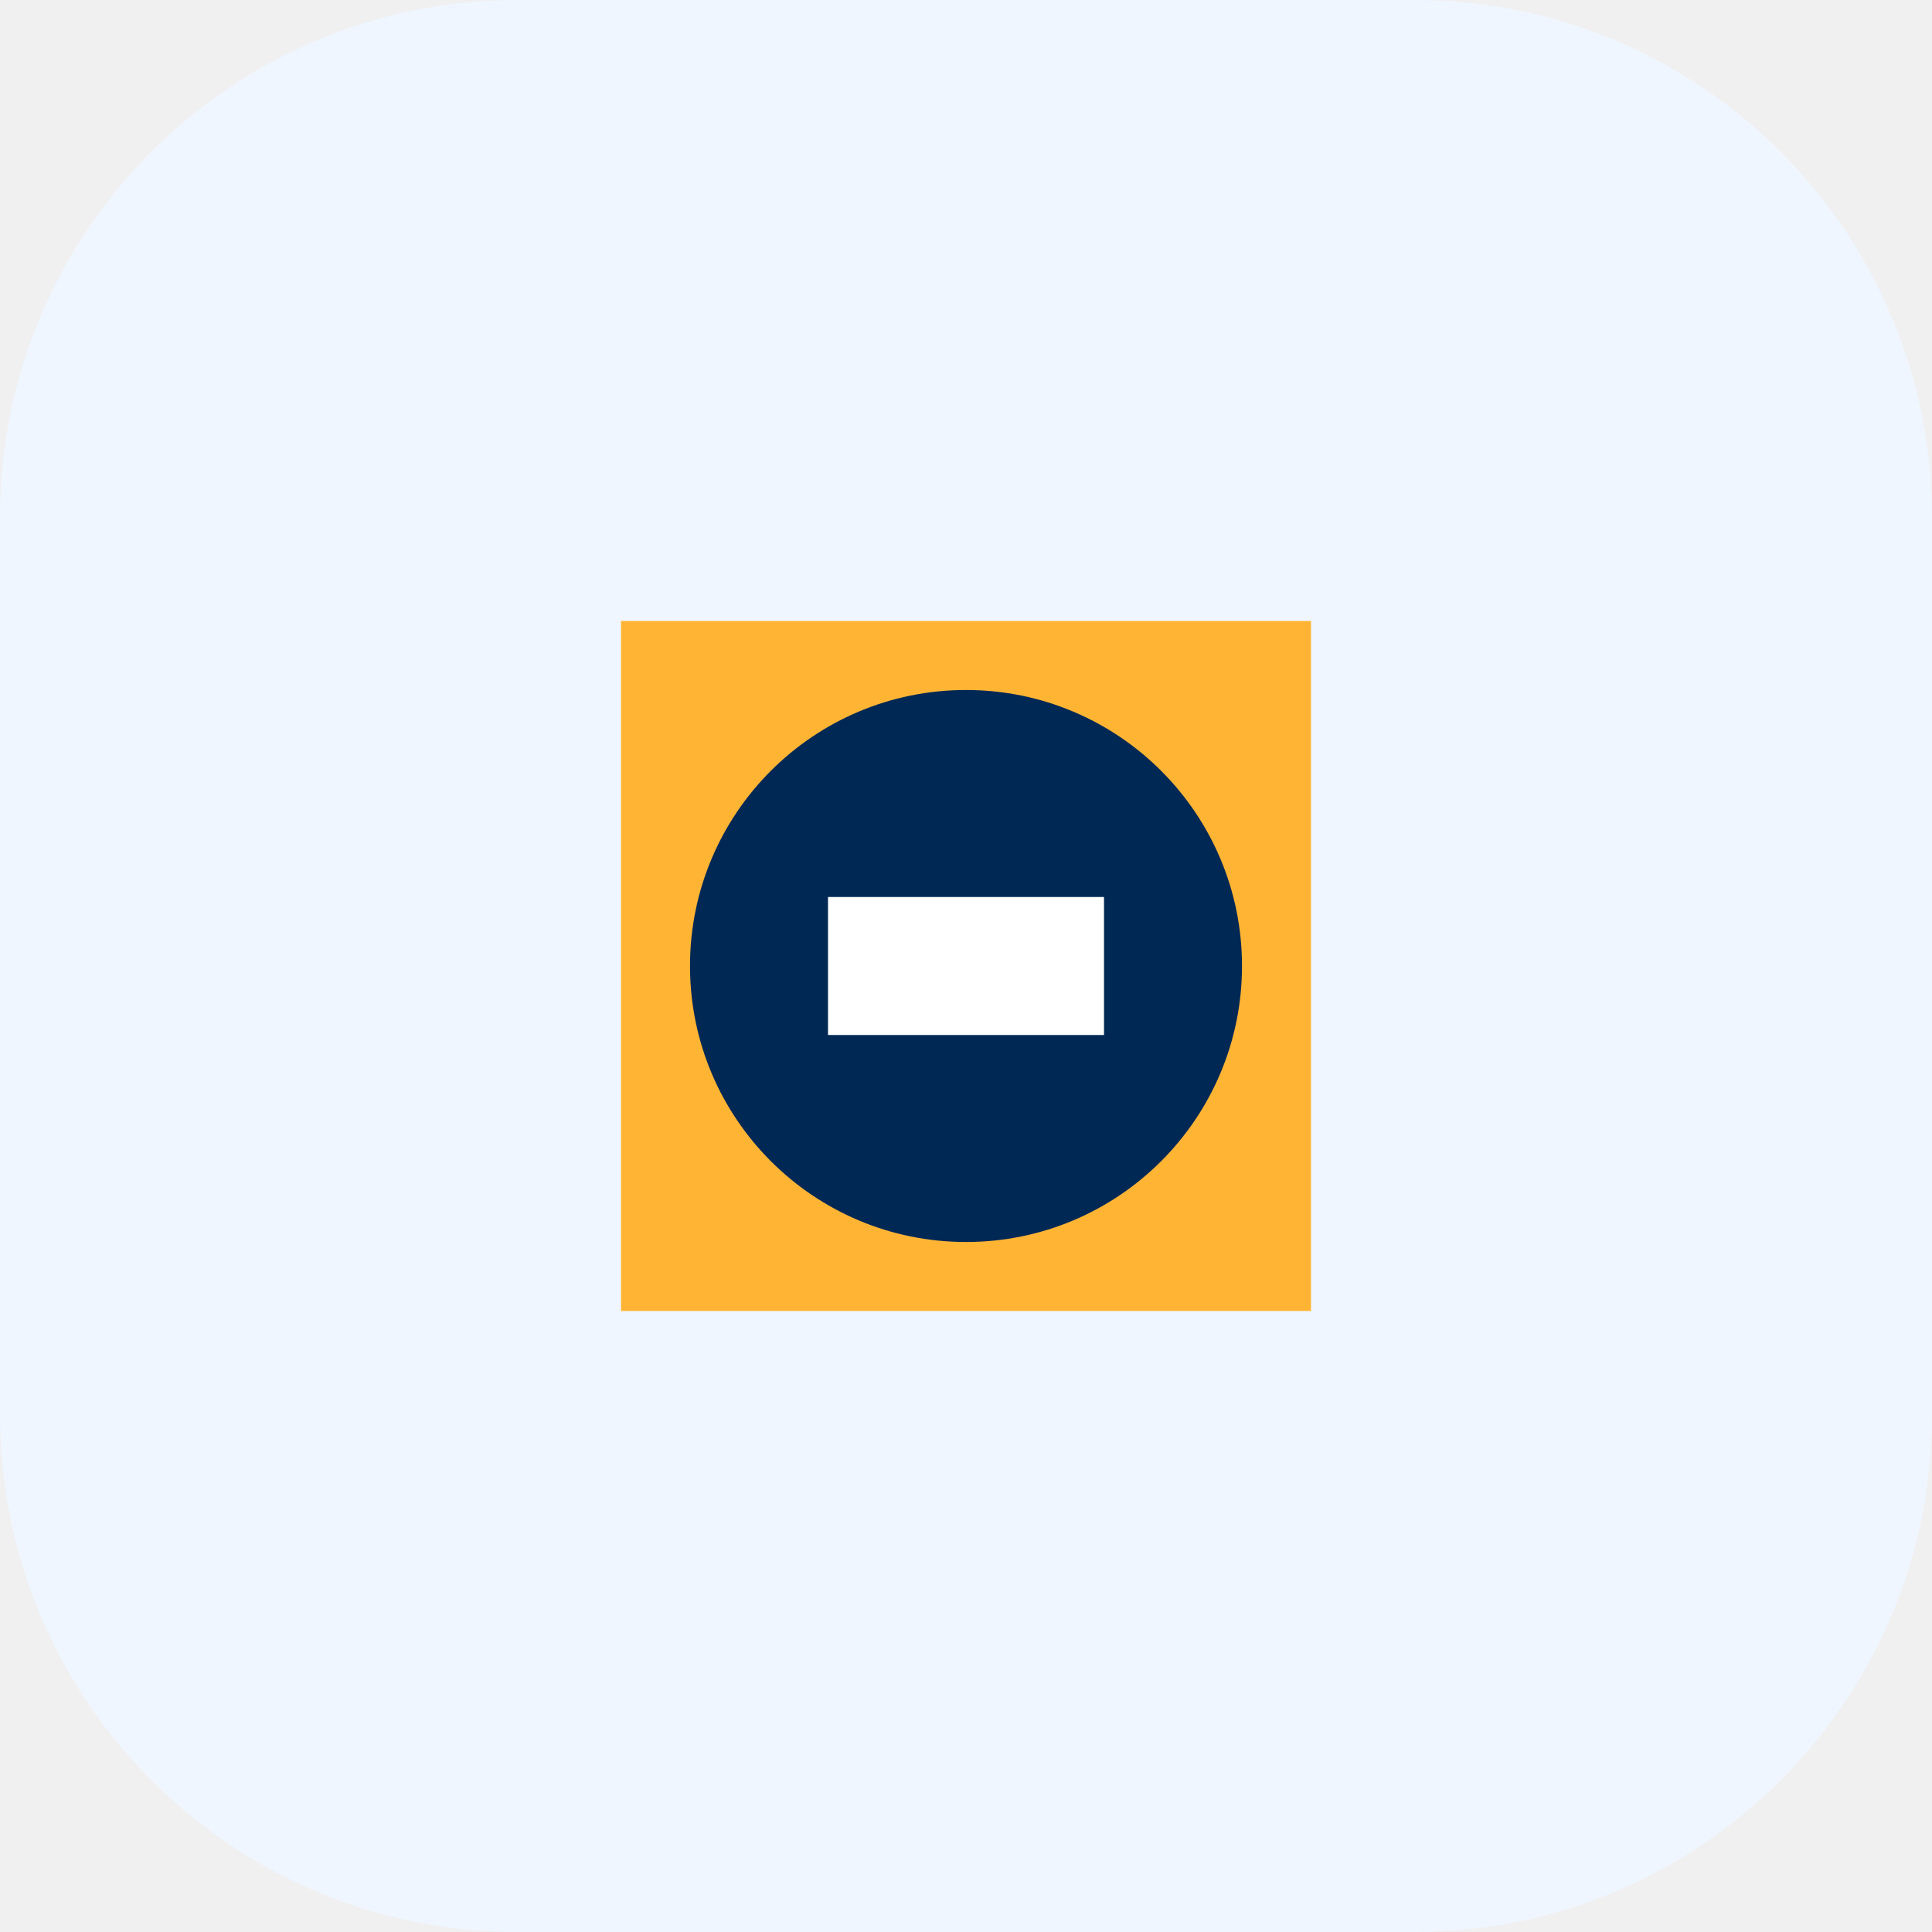
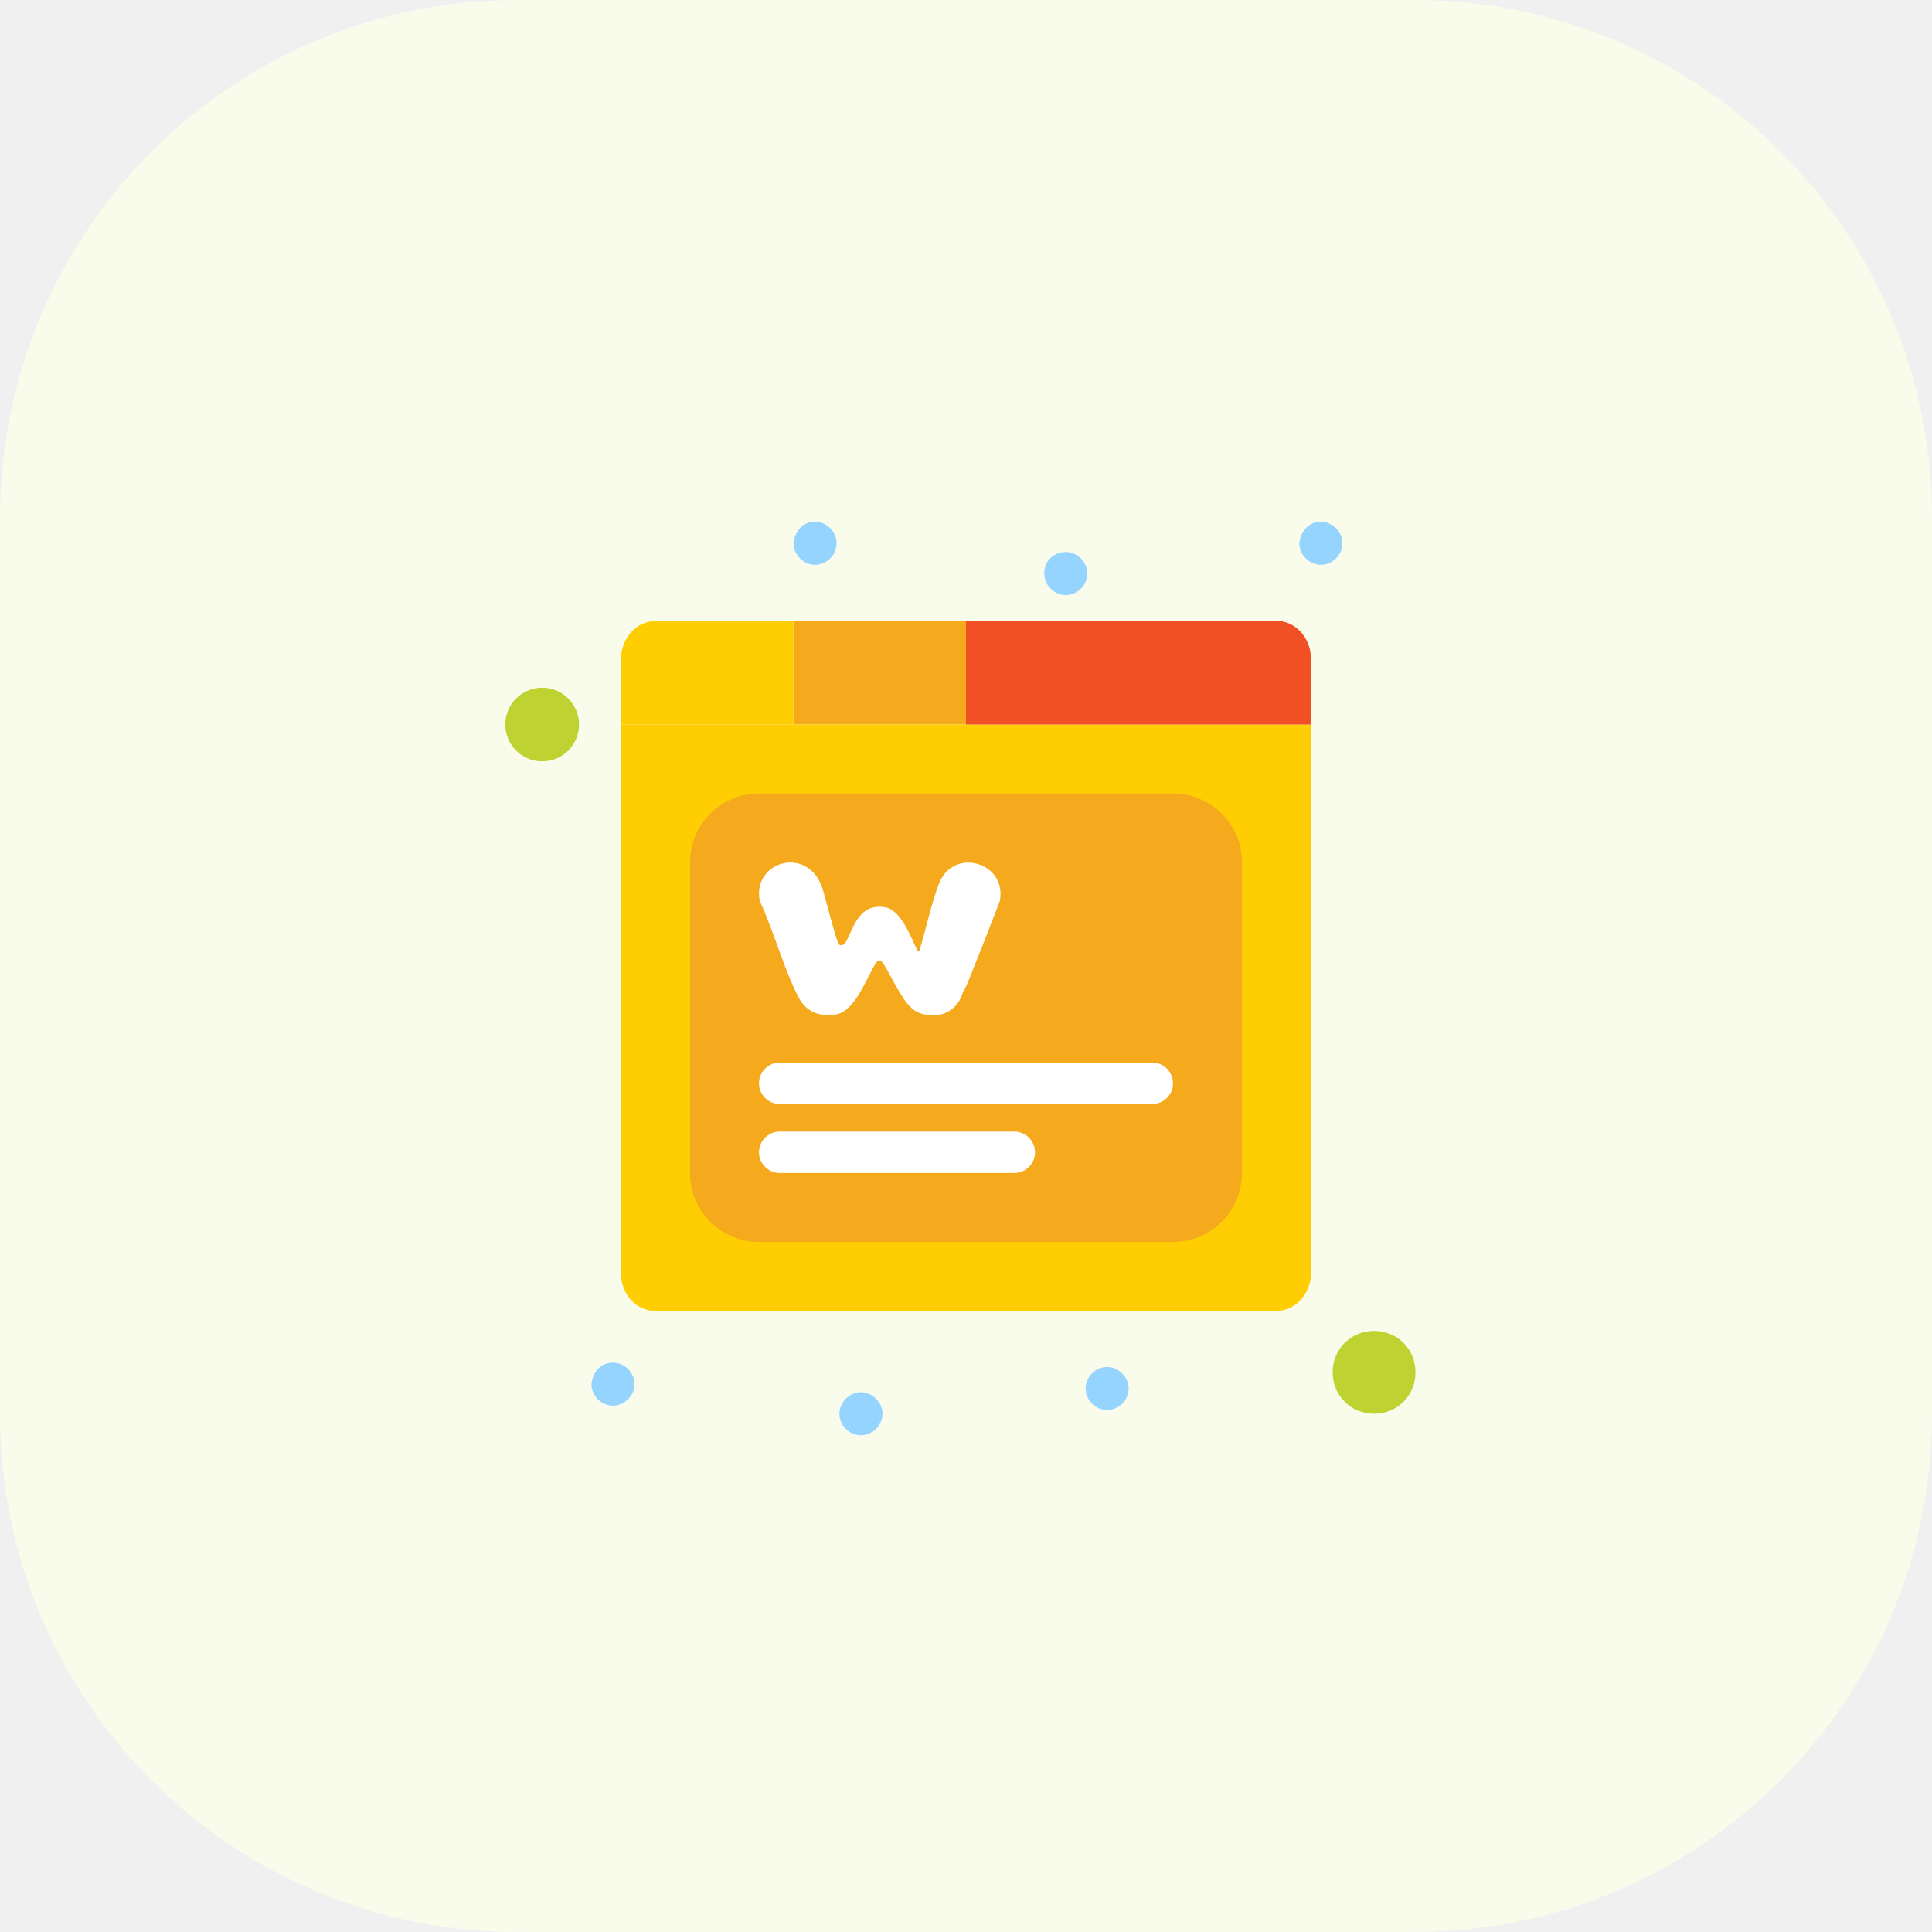
<svg xmlns="http://www.w3.org/2000/svg" width="56" height="56" viewBox="0 0 56 56" fill="none">
-   <rect width="56" height="56" rx="15" fill="#EFF6FF" />
-   <path d="M18 38V18h20v20H18z" fill="#FFB434" />
-   <circle cx="28" cy="28" r="8" fill="#002855" />
-   <path d="M24 26h8v4h-8v-4z" fill="#FFFFFF" />
+   <rect width="56" height="56" rx="15" fill="#F9FBEB" />
+   <path d="M38.628 39.778C38.628 39.104 39.155 38.578 39.829 38.578C40.502 38.578 41.029 39.104 41.029 39.778C41.029 40.452 40.502 40.978 39.829 40.978C39.155 40.978 38.628 40.452 38.628 39.778Z" fill="#BED232" />
+   <path d="M31.467 40.249C31.467 39.913 31.756 39.623 32.088 39.623C32.42 39.623 32.715 39.913 32.715 40.249C32.715 40.586 32.425 40.871 32.088 40.871C31.752 40.871 31.467 40.582 31.467 40.249Z" fill="#94D4FF" />
+   <path d="M24.331 40.981C24.331 40.644 24.62 40.355 24.953 40.355C25.285 40.355 25.579 40.644 25.579 40.981C25.579 41.318 25.29 41.602 24.953 41.602C24.616 41.602 24.331 41.313 24.331 40.981Z" fill="#94D4FF" />
+   <path d="M15.716 19.933C16.304 19.933 16.783 20.409 16.783 21C16.783 21.592 16.307 22.068 15.716 22.068C15.124 22.068 14.648 21.592 14.648 21C14.648 20.409 15.124 19.933 15.716 19.933Z" fill="#BED232" />
+   <path d="M23.626 15.123C23.963 15.123 24.248 15.412 24.248 15.749C24.248 16.086 23.959 16.371 23.626 16.371C23.294 16.371 23 16.081 23 15.749C23.047 15.365 23.289 15.123 23.626 15.123Z" fill="#94D4FF" />
+   <path d="M38.288 15.123C38.625 15.123 38.91 15.412 38.91 15.749C38.91 16.086 38.62 16.371 38.288 16.371C37.956 16.371 37.662 16.081 37.662 15.749C37.709 15.365 37.951 15.123 38.288 15.123Z" fill="#94D4FF" />
+   <path d="M30.89 16C31.227 16 31.517 16.289 31.517 16.626C31.517 16.963 31.227 17.248 30.89 17.248C30.553 17.248 30.269 16.959 30.269 16.626C30.269 16.242 30.558 16 30.89 16Z" fill="#94D4FF" />
+   <path d="M17.765 39.497C18.102 39.497 18.391 39.786 18.391 40.119C18.391 40.451 18.102 40.745 17.765 40.745C17.428 40.745 17.143 40.456 17.143 40.119C17.191 39.734 17.433 39.497 17.765 39.497Z" fill="#94D4FF" />
+   <path d="M28 18H23V21H28L28 18Z" fill="#F5AA1E" />
+   <path d="M26.709 21H18V36.913C18 37.541 18.462 38 19.004 38H36.996C37.538 38 38 37.5 38 36.913V21H26.709Z" fill="#FFCE02" />
+   <path d="M34 23H22C20.895 23 20 23.895 20 25V34C20 35.105 20.895 36 22 36H34C35.105 36 36 35.105 36 34V25C36 23.895 35.105 23 34 23Z" fill="#F5AA1E" />
+   <path d="M26.604 27.572L26.672 27.594L26.861 27.962C27.053 28.332 27.393 28.825 27.862 28.724L27.91 28.751C27.83 29.09 27.537 29.385 27.181 29.418C26.467 29.484 26.287 29.111 25.968 28.579C25.9 28.465 25.61 27.882 25.535 27.858C25.487 27.843 25.429 27.846 25.402 27.895C25.098 28.347 24.8 29.341 24.18 29.414C23.721 29.468 23.352 29.312 23.14 28.896C22.705 28.043 22.431 26.996 22.024 26.119C21.787 24.984 23.391 24.485 23.829 25.722C23.904 25.935 24.249 27.336 24.323 27.381C24.376 27.413 24.436 27.396 24.479 27.356C24.553 27.287 24.712 26.872 24.79 26.745C24.99 26.415 25.208 26.244 25.617 26.291C26.129 26.35 26.391 27.168 26.604 27.572H26.604Z" fill="white" />
+   <path d="M27.91 28.75C27.817 28.835 27.685 28.794 27.576 28.764C27.078 28.625 26.824 27.991 26.603 27.572C26.672 27.586 26.654 27.538 26.666 27.495C26.851 26.892 26.995 26.19 27.218 25.612C27.629 24.541 29.197 24.989 28.98 26.118C28.747 26.713 28.523 27.313 28.28 27.904C28.22 28.051 27.985 28.682 27.91 28.75Z" fill="white" />
+   <path d="M23 18V21H18V19.095C18 18.525 18.431 18 19 18H22.487H23Z" fill="#FFCE02" />
+   <path d="M38 19.095L38 21H28V18H37.078C37.596 18.04 38 18.529 38 19.095Z" fill="#F05023" />
+   <path d="M30 33.4C30 33.731 29.731 34 29.4 34H22.6C22.269 34 22 33.731 22 33.4C22 33.068 22.269 32.8 22.6 32.8H29.4C29.731 32.8 30 33.068 30 33.4Z" fill="white" />
+   <path d="M34 31.4C34 31.731 33.731 32 33.4 32H22.6C22.269 32 22 31.731 22 31.4C22 31.068 22.269 30.8 22.6 30.8H33.4C33.731 30.8 34 31.068 34 31.4Z" fill="white" />
</svg>
